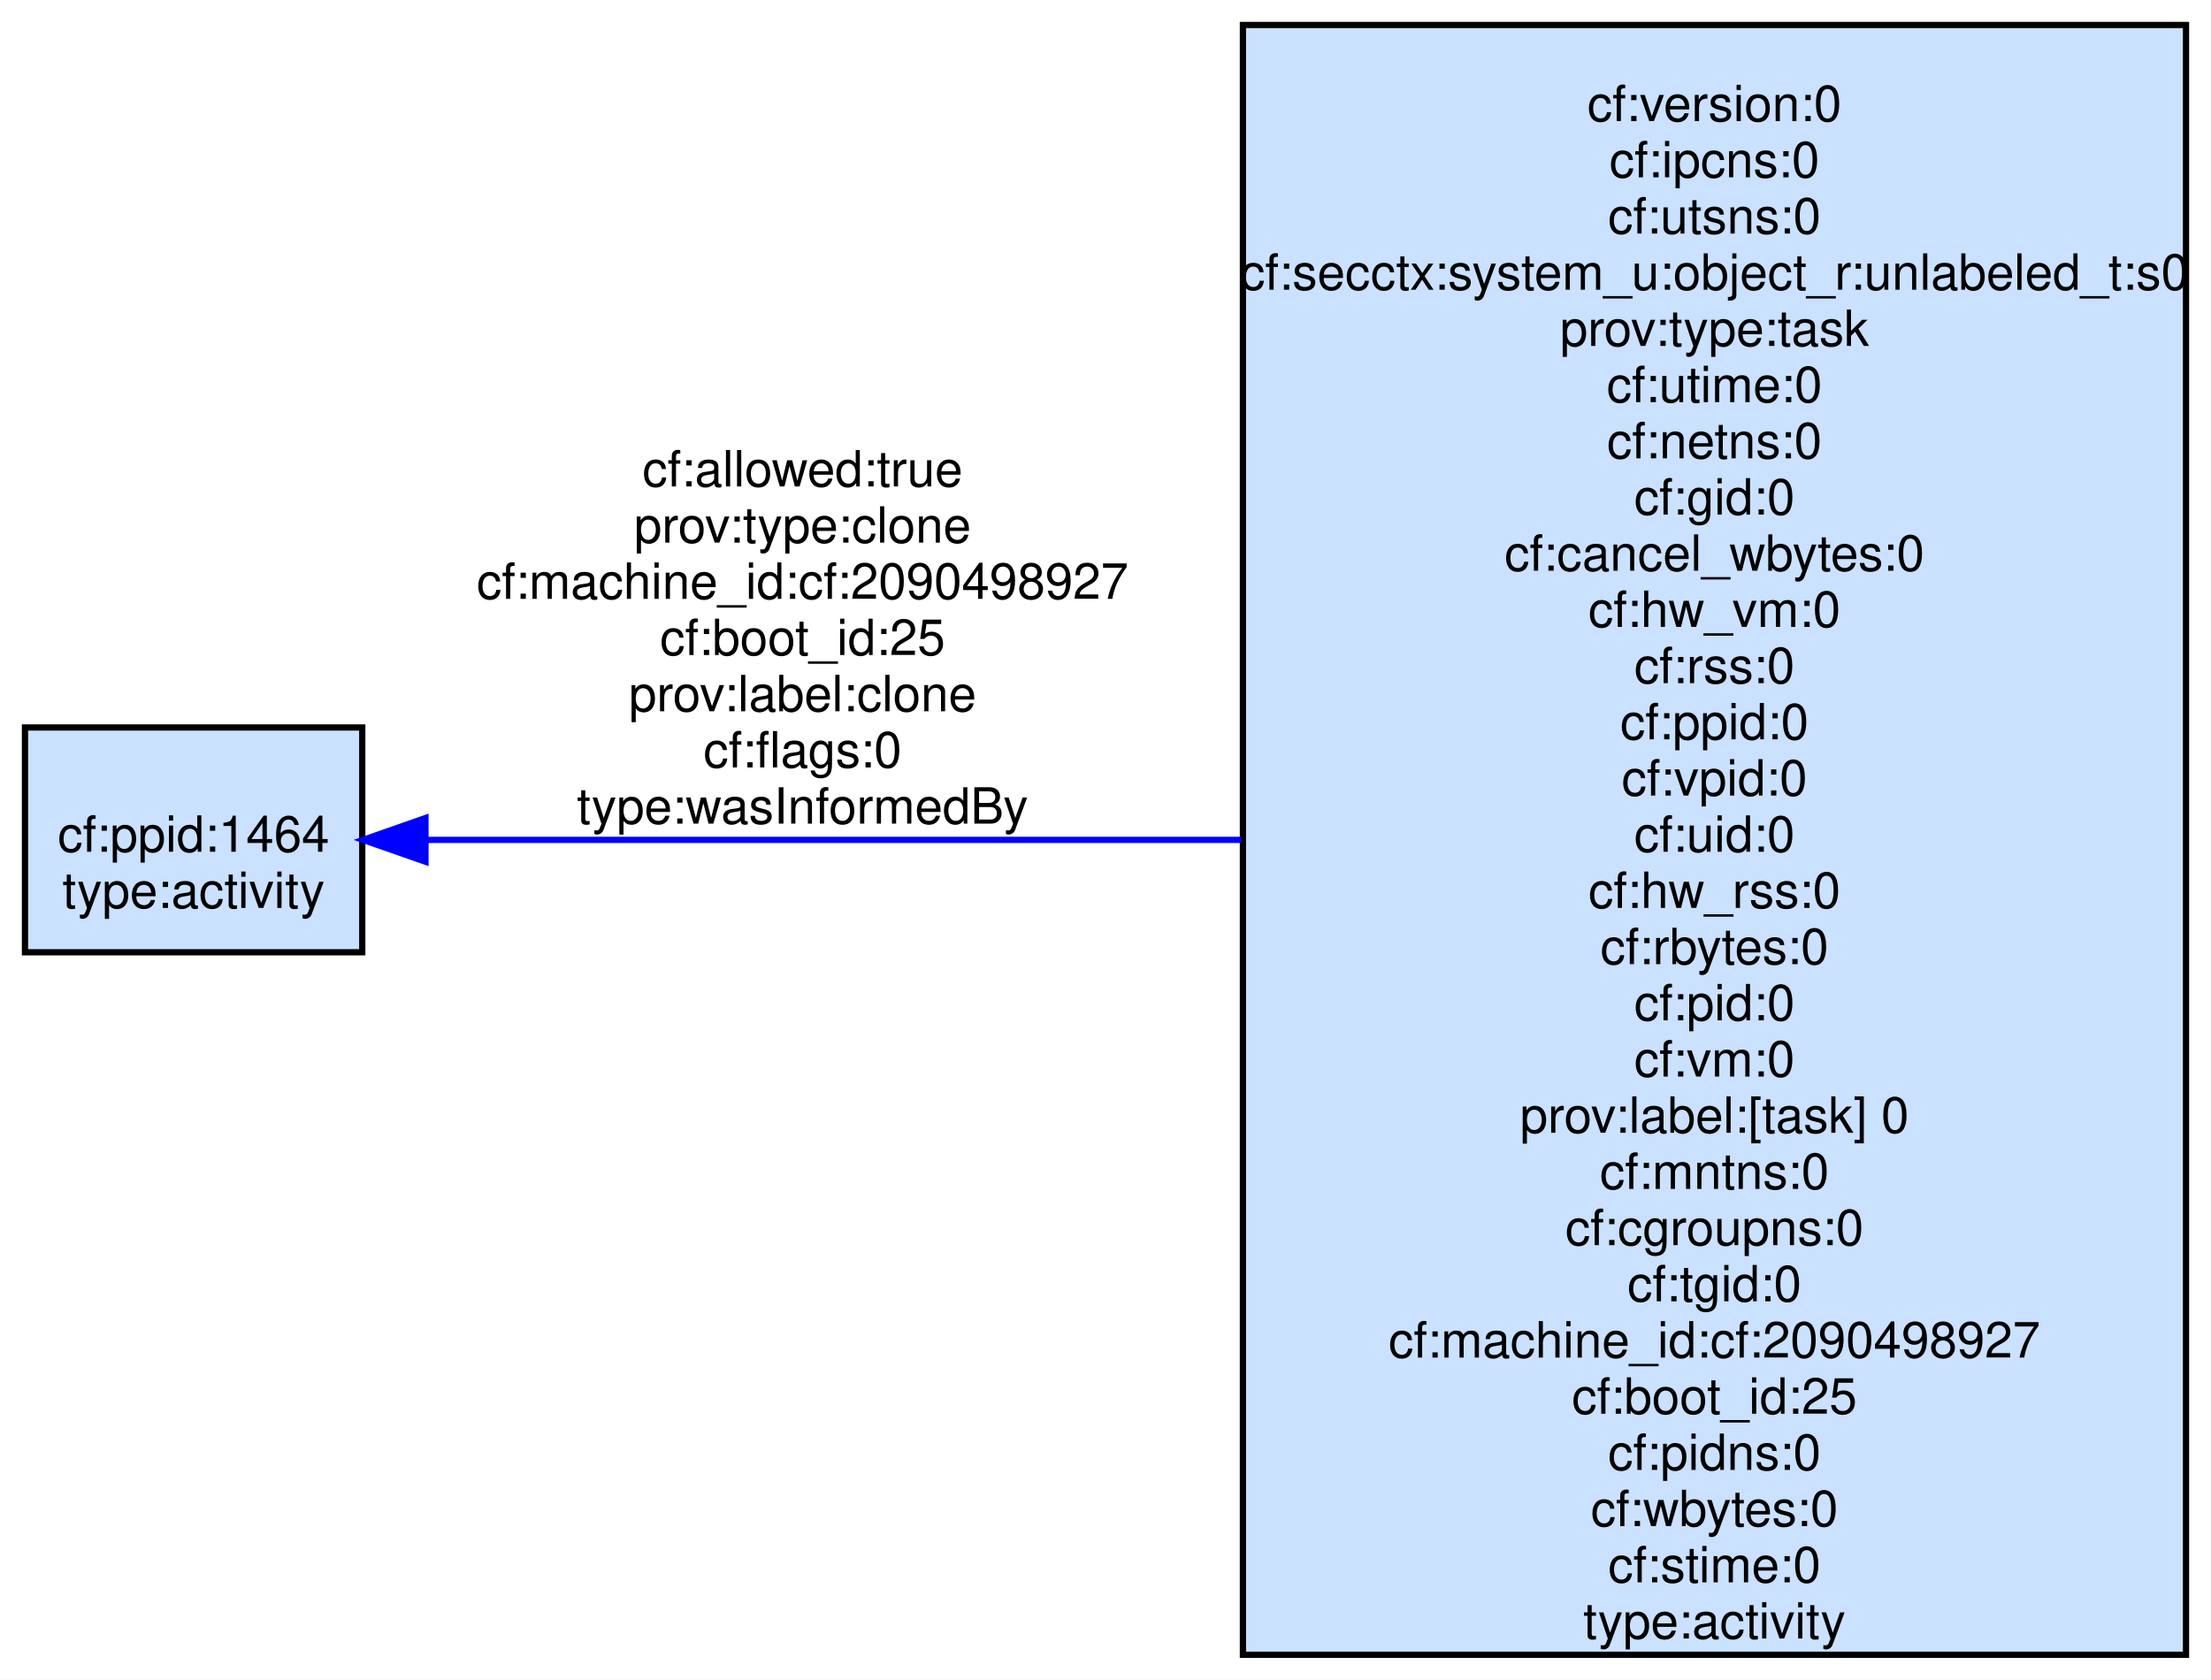
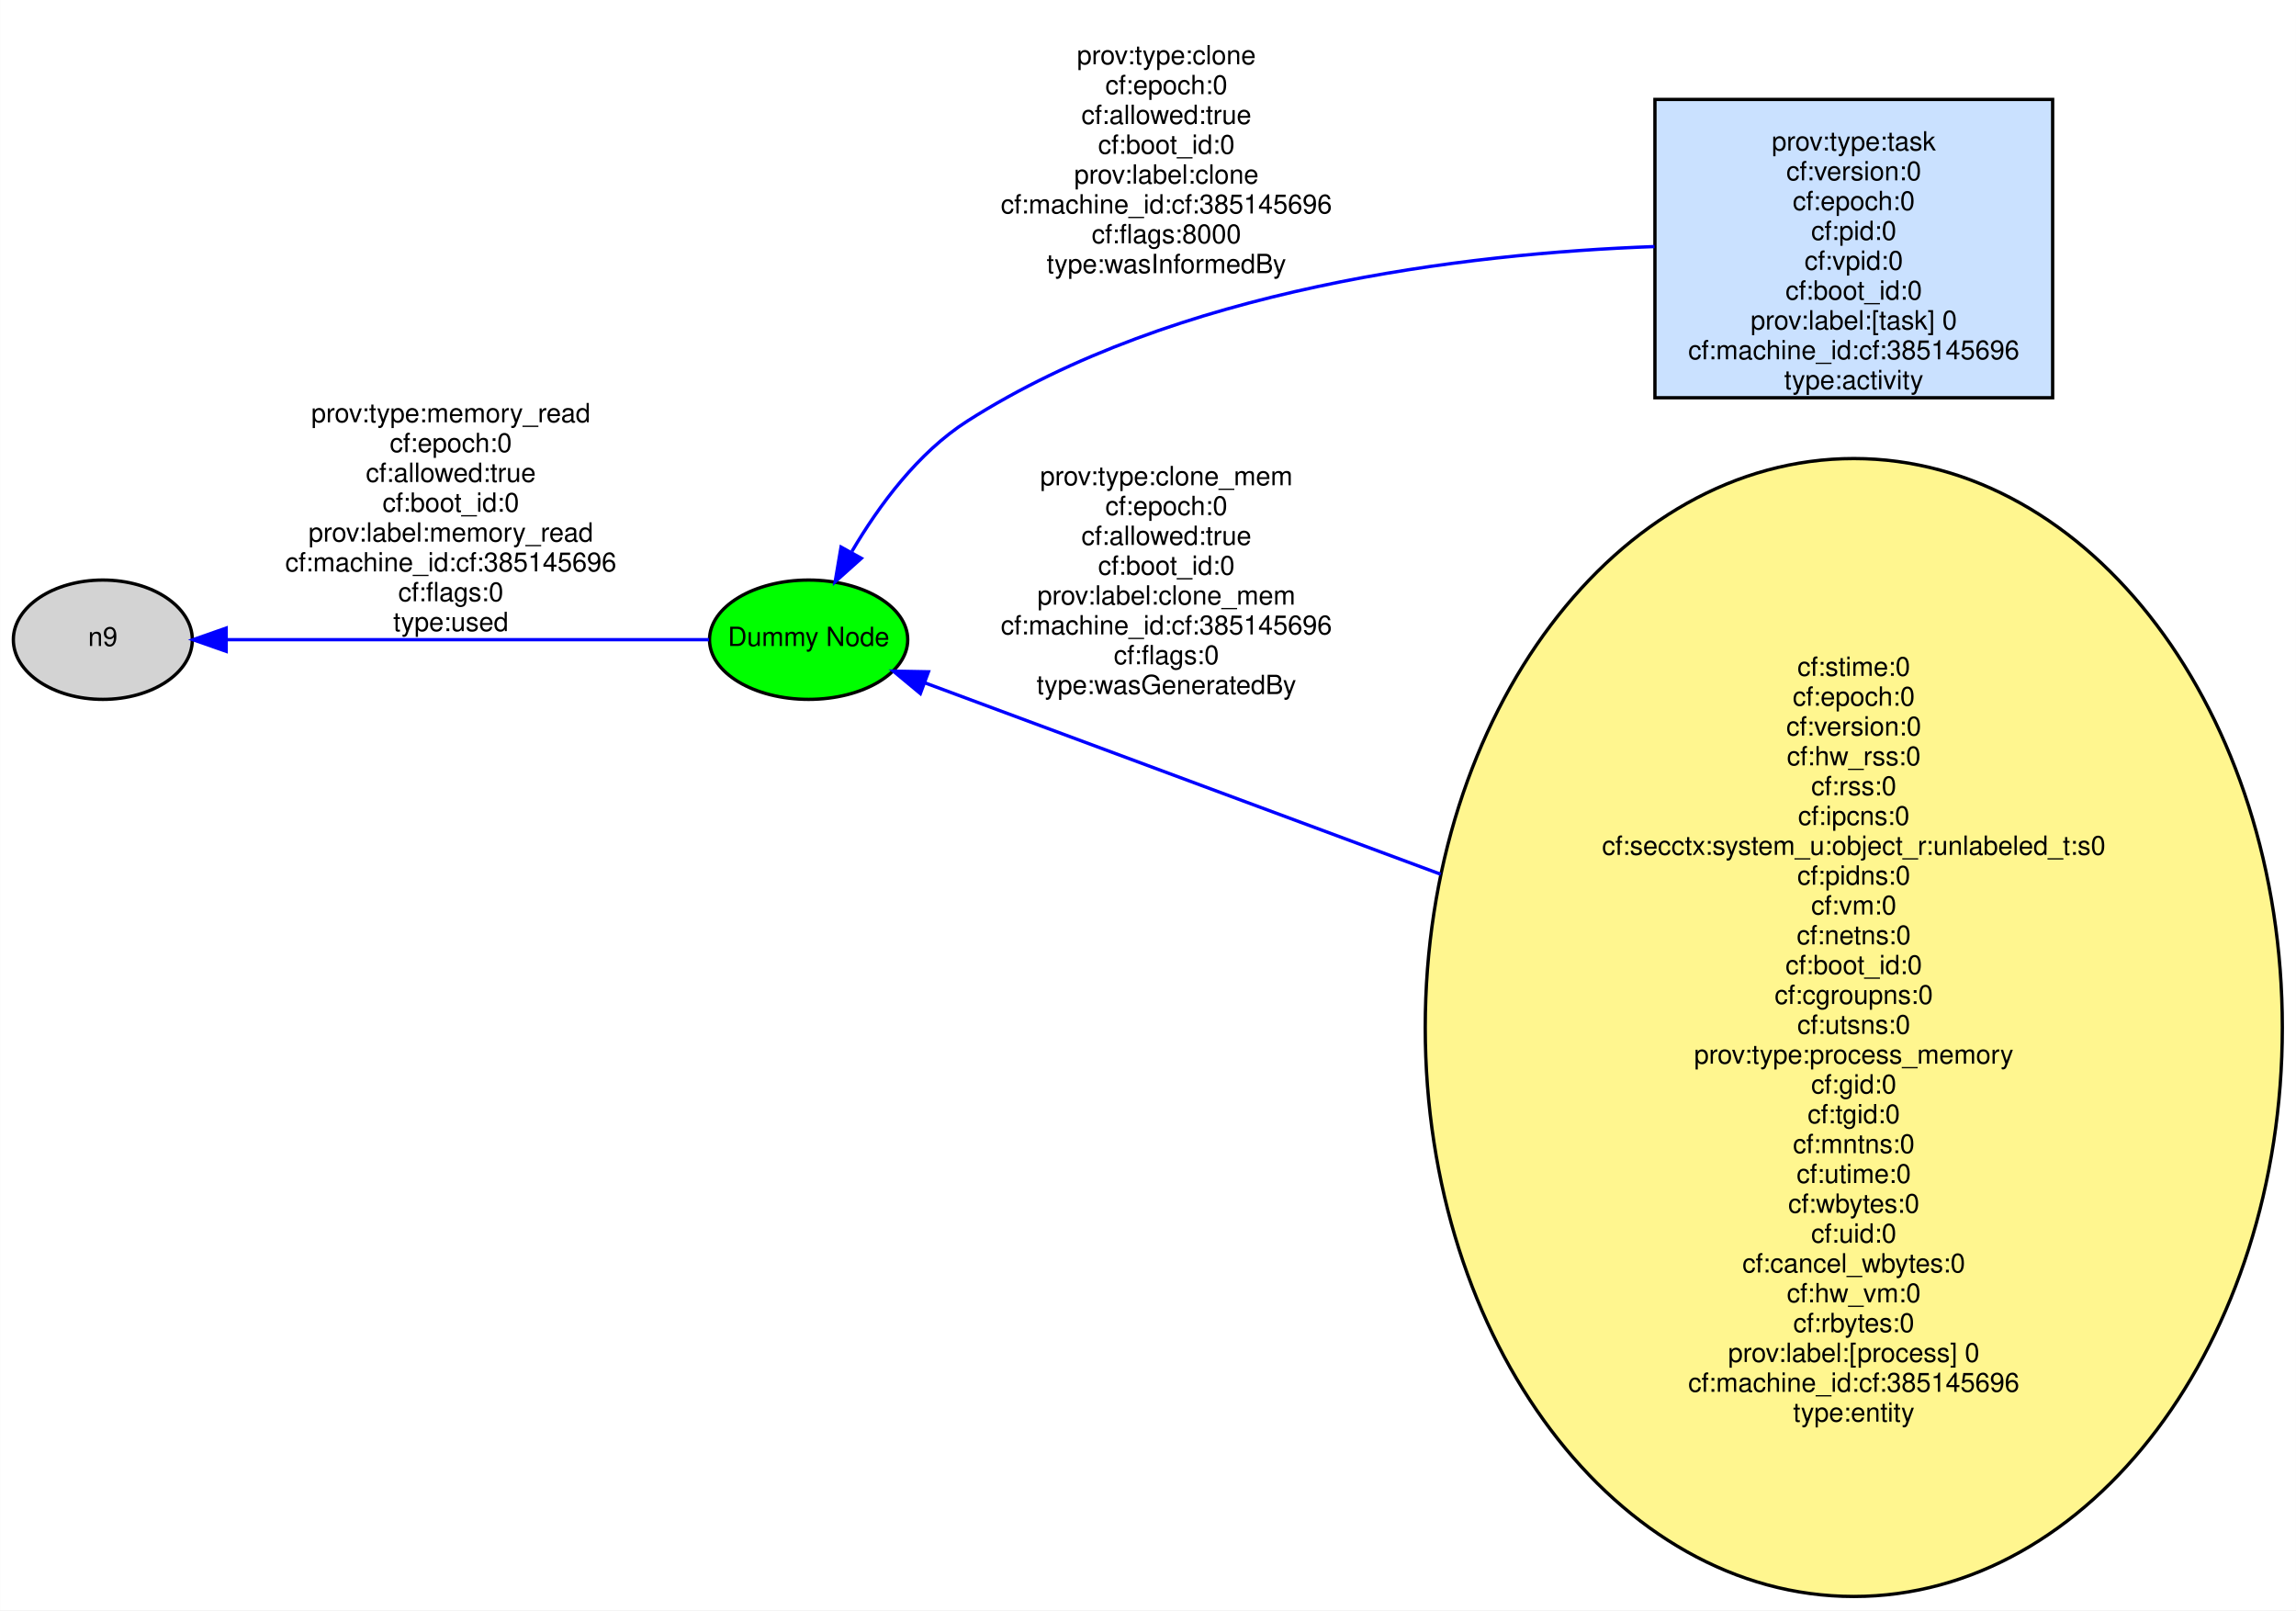
- <svg xmlns="http://www.w3.org/2000/svg" width="354pt" height="269pt" viewBox="0.00 0.00 354.00 269.00">
-   <g id="graph0" class="graph" transform="scale(1 1) rotate(0) translate(4 265)">
-     <polygon fill="#ffffff" stroke="transparent" points="-4,4 -4,-265 350,-265 350,4 -4,4" />
+ <svg xmlns="http://www.w3.org/2000/svg" width="693pt" height="486pt" viewBox="0.00 0.00 692.70 485.83">
+   <g id="graph0" class="graph" transform="scale(1 1) rotate(0) translate(4 481.8269)">
+     <polygon fill="#ffffff" stroke="transparent" points="-4,4 -4,-481.827 688.703,-481.827 688.703,4 -4,4" />
    <g id="node1" class="node">
-       <polygon fill="#cae1ff" stroke="#000000" points="54,-148.5 0,-148.5 0,-112.5 54,-112.5 54,-148.5" />
-       <text text-anchor="middle" x="27" y="-128.6" font-family="Helvetica,sans-Serif" font-size="8.00" fill="#000000">cf:ppid:1464</text>
-       <text text-anchor="middle" x="27" y="-119.6" font-family="Helvetica,sans-Serif" font-size="8.00" fill="#000000">type:activity</text>
+       <polygon fill="#cae1ff" stroke="#000000" points="615.303,-451.827 495.303,-451.827 495.303,-361.827 615.303,-361.827 615.303,-451.827" />
+       <text text-anchor="middle" x="555.303" y="-436.427" font-family="Helvetica,sans-Serif" font-size="8.00" fill="#000000">prov:type:task</text>
+       <text text-anchor="middle" x="555.303" y="-427.427" font-family="Helvetica,sans-Serif" font-size="8.00" fill="#000000">cf:version:0</text>
+       <text text-anchor="middle" x="555.303" y="-418.427" font-family="Helvetica,sans-Serif" font-size="8.00" fill="#000000">cf:epoch:0</text>
+       <text text-anchor="middle" x="555.303" y="-409.427" font-family="Helvetica,sans-Serif" font-size="8.00" fill="#000000">cf:pid:0</text>
+       <text text-anchor="middle" x="555.303" y="-400.427" font-family="Helvetica,sans-Serif" font-size="8.00" fill="#000000">cf:vpid:0</text>
+       <text text-anchor="middle" x="555.303" y="-391.427" font-family="Helvetica,sans-Serif" font-size="8.00" fill="#000000">cf:boot_id:0</text>
+       <text text-anchor="middle" x="555.303" y="-382.427" font-family="Helvetica,sans-Serif" font-size="8.00" fill="#000000">prov:label:[task] 0</text>
+       <text text-anchor="middle" x="555.303" y="-373.427" font-family="Helvetica,sans-Serif" font-size="8.00" fill="#000000">cf:machine_id:cf:385145696</text>
+       <text text-anchor="middle" x="555.303" y="-364.427" font-family="Helvetica,sans-Serif" font-size="8.00" fill="#000000">type:activity</text>
+     </g>
+     <g id="node3" class="node">
+       <ellipse fill="#00ff00" stroke="#000000" cx="239.951" cy="-288.827" rx="29.902" ry="18" />
+       <text text-anchor="middle" x="239.951" y="-286.927" font-family="Helvetica,sans-Serif" font-size="8.00" fill="#000000">Dummy Node</text>
+     </g>
+     <g id="edge3" class="edge">
+       <path fill="none" stroke="#0000ff" d="M495.178,-407.442C437.734,-405.343 350.822,-394.915 287.902,-354.827 272.956,-345.304 261.165,-329.323 253.016,-315.472" />
+       <polygon fill="#0000ff" stroke="#0000ff" points="255.862,-313.387 247.961,-306.329 249.736,-316.774 255.862,-313.387" />
+       <text text-anchor="middle" x="347.902" y="-462.427" font-family="Helvetica,sans-Serif" font-size="8.00" fill="#000000">prov:type:clone</text>
+       <text text-anchor="middle" x="347.902" y="-453.427" font-family="Helvetica,sans-Serif" font-size="8.00" fill="#000000">cf:epoch:0</text>
+       <text text-anchor="middle" x="347.902" y="-444.427" font-family="Helvetica,sans-Serif" font-size="8.00" fill="#000000">cf:allowed:true</text>
+       <text text-anchor="middle" x="347.902" y="-435.427" font-family="Helvetica,sans-Serif" font-size="8.00" fill="#000000">cf:boot_id:0</text>
+       <text text-anchor="middle" x="347.902" y="-426.427" font-family="Helvetica,sans-Serif" font-size="8.00" fill="#000000">prov:label:clone</text>
+       <text text-anchor="middle" x="347.902" y="-417.427" font-family="Helvetica,sans-Serif" font-size="8.00" fill="#000000">cf:machine_id:cf:385145696</text>
+       <text text-anchor="middle" x="347.902" y="-408.427" font-family="Helvetica,sans-Serif" font-size="8.00" fill="#000000">cf:flags:8000</text>
+       <text text-anchor="middle" x="347.902" y="-399.427" font-family="Helvetica,sans-Serif" font-size="8.00" fill="#000000">type:wasInformedBy</text>
    </g>
    <g id="node2" class="node">
-       <polygon fill="#cae1ff" stroke="#000000" points="346,-261 195,-261 195,0 346,0 346,-261" />
-       <text text-anchor="middle" x="270.5" y="-245.6" font-family="Helvetica,sans-Serif" font-size="8.00" fill="#000000">cf:version:0</text>
-       <text text-anchor="middle" x="270.5" y="-236.6" font-family="Helvetica,sans-Serif" font-size="8.00" fill="#000000">cf:ipcns:0</text>
-       <text text-anchor="middle" x="270.5" y="-227.6" font-family="Helvetica,sans-Serif" font-size="8.00" fill="#000000">cf:utsns:0</text>
-       <text text-anchor="middle" x="270.5" y="-218.6" font-family="Helvetica,sans-Serif" font-size="8.00" fill="#000000">cf:secctx:system_u:object_r:unlabeled_t:s0</text>
-       <text text-anchor="middle" x="270.5" y="-209.6" font-family="Helvetica,sans-Serif" font-size="8.00" fill="#000000">prov:type:task</text>
-       <text text-anchor="middle" x="270.5" y="-200.6" font-family="Helvetica,sans-Serif" font-size="8.00" fill="#000000">cf:utime:0</text>
-       <text text-anchor="middle" x="270.5" y="-191.6" font-family="Helvetica,sans-Serif" font-size="8.00" fill="#000000">cf:netns:0</text>
-       <text text-anchor="middle" x="270.5" y="-182.6" font-family="Helvetica,sans-Serif" font-size="8.00" fill="#000000">cf:gid:0</text>
-       <text text-anchor="middle" x="270.5" y="-173.6" font-family="Helvetica,sans-Serif" font-size="8.00" fill="#000000">cf:cancel_wbytes:0</text>
-       <text text-anchor="middle" x="270.5" y="-164.6" font-family="Helvetica,sans-Serif" font-size="8.00" fill="#000000">cf:hw_vm:0</text>
-       <text text-anchor="middle" x="270.5" y="-155.6" font-family="Helvetica,sans-Serif" font-size="8.00" fill="#000000">cf:rss:0</text>
-       <text text-anchor="middle" x="270.5" y="-146.6" font-family="Helvetica,sans-Serif" font-size="8.00" fill="#000000">cf:ppid:0</text>
-       <text text-anchor="middle" x="270.5" y="-137.6" font-family="Helvetica,sans-Serif" font-size="8.00" fill="#000000">cf:vpid:0</text>
-       <text text-anchor="middle" x="270.5" y="-128.6" font-family="Helvetica,sans-Serif" font-size="8.00" fill="#000000">cf:uid:0</text>
-       <text text-anchor="middle" x="270.5" y="-119.6" font-family="Helvetica,sans-Serif" font-size="8.00" fill="#000000">cf:hw_rss:0</text>
-       <text text-anchor="middle" x="270.5" y="-110.6" font-family="Helvetica,sans-Serif" font-size="8.00" fill="#000000">cf:rbytes:0</text>
-       <text text-anchor="middle" x="270.5" y="-101.6" font-family="Helvetica,sans-Serif" font-size="8.00" fill="#000000">cf:pid:0</text>
-       <text text-anchor="middle" x="270.5" y="-92.6" font-family="Helvetica,sans-Serif" font-size="8.00" fill="#000000">cf:vm:0</text>
-       <text text-anchor="middle" x="270.5" y="-83.6" font-family="Helvetica,sans-Serif" font-size="8.00" fill="#000000">prov:label:[task] 0</text>
-       <text text-anchor="middle" x="270.5" y="-74.6" font-family="Helvetica,sans-Serif" font-size="8.00" fill="#000000">cf:mntns:0</text>
-       <text text-anchor="middle" x="270.5" y="-65.6" font-family="Helvetica,sans-Serif" font-size="8.00" fill="#000000">cf:cgroupns:0</text>
-       <text text-anchor="middle" x="270.5" y="-56.6" font-family="Helvetica,sans-Serif" font-size="8.00" fill="#000000">cf:tgid:0</text>
-       <text text-anchor="middle" x="270.5" y="-47.6" font-family="Helvetica,sans-Serif" font-size="8.00" fill="#000000">cf:machine_id:cf:2090498927</text>
-       <text text-anchor="middle" x="270.5" y="-38.6" font-family="Helvetica,sans-Serif" font-size="8.00" fill="#000000">cf:boot_id:25</text>
-       <text text-anchor="middle" x="270.5" y="-29.6" font-family="Helvetica,sans-Serif" font-size="8.00" fill="#000000">cf:pidns:0</text>
-       <text text-anchor="middle" x="270.5" y="-20.6" font-family="Helvetica,sans-Serif" font-size="8.00" fill="#000000">cf:wbytes:0</text>
-       <text text-anchor="middle" x="270.5" y="-11.6" font-family="Helvetica,sans-Serif" font-size="8.00" fill="#000000">cf:stime:0</text>
-       <text text-anchor="middle" x="270.5" y="-2.6" font-family="Helvetica,sans-Serif" font-size="8.00" fill="#000000">type:activity</text>
+       <ellipse fill="#fff68f" stroke="#000000" cx="555.303" cy="-171.827" rx="129.301" ry="171.654" />
+       <text text-anchor="middle" x="555.303" y="-277.927" font-family="Helvetica,sans-Serif" font-size="8.00" fill="#000000">cf:stime:0</text>
+       <text text-anchor="middle" x="555.303" y="-268.927" font-family="Helvetica,sans-Serif" font-size="8.00" fill="#000000">cf:epoch:0</text>
+       <text text-anchor="middle" x="555.303" y="-259.927" font-family="Helvetica,sans-Serif" font-size="8.00" fill="#000000">cf:version:0</text>
+       <text text-anchor="middle" x="555.303" y="-250.927" font-family="Helvetica,sans-Serif" font-size="8.00" fill="#000000">cf:hw_rss:0</text>
+       <text text-anchor="middle" x="555.303" y="-241.927" font-family="Helvetica,sans-Serif" font-size="8.00" fill="#000000">cf:rss:0</text>
+       <text text-anchor="middle" x="555.303" y="-232.927" font-family="Helvetica,sans-Serif" font-size="8.00" fill="#000000">cf:ipcns:0</text>
+       <text text-anchor="middle" x="555.303" y="-223.927" font-family="Helvetica,sans-Serif" font-size="8.00" fill="#000000">cf:secctx:system_u:object_r:unlabeled_t:s0</text>
+       <text text-anchor="middle" x="555.303" y="-214.927" font-family="Helvetica,sans-Serif" font-size="8.00" fill="#000000">cf:pidns:0</text>
+       <text text-anchor="middle" x="555.303" y="-205.927" font-family="Helvetica,sans-Serif" font-size="8.00" fill="#000000">cf:vm:0</text>
+       <text text-anchor="middle" x="555.303" y="-196.927" font-family="Helvetica,sans-Serif" font-size="8.00" fill="#000000">cf:netns:0</text>
+       <text text-anchor="middle" x="555.303" y="-187.927" font-family="Helvetica,sans-Serif" font-size="8.00" fill="#000000">cf:boot_id:0</text>
+       <text text-anchor="middle" x="555.303" y="-178.927" font-family="Helvetica,sans-Serif" font-size="8.00" fill="#000000">cf:cgroupns:0</text>
+       <text text-anchor="middle" x="555.303" y="-169.927" font-family="Helvetica,sans-Serif" font-size="8.00" fill="#000000">cf:utsns:0</text>
+       <text text-anchor="middle" x="555.303" y="-160.927" font-family="Helvetica,sans-Serif" font-size="8.00" fill="#000000">prov:type:process_memory</text>
+       <text text-anchor="middle" x="555.303" y="-151.927" font-family="Helvetica,sans-Serif" font-size="8.00" fill="#000000">cf:gid:0</text>
+       <text text-anchor="middle" x="555.303" y="-142.927" font-family="Helvetica,sans-Serif" font-size="8.00" fill="#000000">cf:tgid:0</text>
+       <text text-anchor="middle" x="555.303" y="-133.927" font-family="Helvetica,sans-Serif" font-size="8.00" fill="#000000">cf:mntns:0</text>
+       <text text-anchor="middle" x="555.303" y="-124.927" font-family="Helvetica,sans-Serif" font-size="8.00" fill="#000000">cf:utime:0</text>
+       <text text-anchor="middle" x="555.303" y="-115.927" font-family="Helvetica,sans-Serif" font-size="8.00" fill="#000000">cf:wbytes:0</text>
+       <text text-anchor="middle" x="555.303" y="-106.927" font-family="Helvetica,sans-Serif" font-size="8.00" fill="#000000">cf:uid:0</text>
+       <text text-anchor="middle" x="555.303" y="-97.927" font-family="Helvetica,sans-Serif" font-size="8.00" fill="#000000">cf:cancel_wbytes:0</text>
+       <text text-anchor="middle" x="555.303" y="-88.927" font-family="Helvetica,sans-Serif" font-size="8.00" fill="#000000">cf:hw_vm:0</text>
+       <text text-anchor="middle" x="555.303" y="-79.927" font-family="Helvetica,sans-Serif" font-size="8.00" fill="#000000">cf:rbytes:0</text>
+       <text text-anchor="middle" x="555.303" y="-70.927" font-family="Helvetica,sans-Serif" font-size="8.00" fill="#000000">prov:label:[process] 0</text>
+       <text text-anchor="middle" x="555.303" y="-61.927" font-family="Helvetica,sans-Serif" font-size="8.00" fill="#000000">cf:machine_id:cf:385145696</text>
+       <text text-anchor="middle" x="555.303" y="-52.927" font-family="Helvetica,sans-Serif" font-size="8.00" fill="#000000">type:entity</text>
+     </g>
+     <g id="edge2" class="edge">
+       <path fill="none" stroke="#0000ff" d="M430.667,-218.068C374.564,-238.884 312.617,-261.867 274.993,-275.826" />
+       <polygon fill="#0000ff" stroke="#0000ff" points="273.669,-272.584 265.511,-279.344 276.104,-279.147 273.669,-272.584" />
+       <text text-anchor="middle" x="347.902" y="-335.427" font-family="Helvetica,sans-Serif" font-size="8.00" fill="#000000">prov:type:clone_mem</text>
+       <text text-anchor="middle" x="347.902" y="-326.427" font-family="Helvetica,sans-Serif" font-size="8.00" fill="#000000">cf:epoch:0</text>
+       <text text-anchor="middle" x="347.902" y="-317.427" font-family="Helvetica,sans-Serif" font-size="8.00" fill="#000000">cf:allowed:true</text>
+       <text text-anchor="middle" x="347.902" y="-308.427" font-family="Helvetica,sans-Serif" font-size="8.00" fill="#000000">cf:boot_id:0</text>
+       <text text-anchor="middle" x="347.902" y="-299.427" font-family="Helvetica,sans-Serif" font-size="8.00" fill="#000000">prov:label:clone_mem</text>
+       <text text-anchor="middle" x="347.902" y="-290.427" font-family="Helvetica,sans-Serif" font-size="8.00" fill="#000000">cf:machine_id:cf:385145696</text>
+       <text text-anchor="middle" x="347.902" y="-281.427" font-family="Helvetica,sans-Serif" font-size="8.00" fill="#000000">cf:flags:0</text>
+       <text text-anchor="middle" x="347.902" y="-272.427" font-family="Helvetica,sans-Serif" font-size="8.00" fill="#000000">type:wasGeneratedBy</text>
+     </g>
+     <g id="node4" class="node">
+       <ellipse fill="#d3d3d3" stroke="#000000" cx="27" cy="-288.827" rx="27" ry="18" />
+       <text text-anchor="middle" x="27" y="-286.927" font-family="Helvetica,sans-Serif" font-size="8.00" fill="#000000">n9</text>
    </g>
    <g id="edge1" class="edge">
-       <path fill="none" stroke="#0000ff" d="M194.79,-130.5C151.393,-130.5 98.844,-130.5 64.252,-130.5" />
-       <polygon fill="#0000ff" stroke="#0000ff" points="64.123,-127 54.123,-130.5 64.123,-134 64.123,-127" />
-       <text text-anchor="middle" x="124.5" y="-187.1" font-family="Helvetica,sans-Serif" font-size="8.00" fill="#000000">cf:allowed:true</text>
-       <text text-anchor="middle" x="124.5" y="-178.1" font-family="Helvetica,sans-Serif" font-size="8.00" fill="#000000">prov:type:clone</text>
-       <text text-anchor="middle" x="124.5" y="-169.1" font-family="Helvetica,sans-Serif" font-size="8.00" fill="#000000">cf:machine_id:cf:2090498927</text>
-       <text text-anchor="middle" x="124.5" y="-160.1" font-family="Helvetica,sans-Serif" font-size="8.00" fill="#000000">cf:boot_id:25</text>
-       <text text-anchor="middle" x="124.5" y="-151.1" font-family="Helvetica,sans-Serif" font-size="8.00" fill="#000000">prov:label:clone</text>
-       <text text-anchor="middle" x="124.5" y="-142.1" font-family="Helvetica,sans-Serif" font-size="8.00" fill="#000000">cf:flags:0</text>
-       <text text-anchor="middle" x="124.5" y="-133.1" font-family="Helvetica,sans-Serif" font-size="8.00" fill="#000000">type:wasInformedBy</text>
+       <path fill="none" stroke="#0000ff" d="M209.892,-288.827C171.713,-288.827 105.828,-288.827 64.429,-288.827" />
+       <polygon fill="#0000ff" stroke="#0000ff" points="64.209,-285.327 54.209,-288.827 64.209,-292.327 64.209,-285.327" />
+       <text text-anchor="middle" x="132" y="-354.427" font-family="Helvetica,sans-Serif" font-size="8.00" fill="#000000">prov:type:memory_read</text>
+       <text text-anchor="middle" x="132" y="-345.427" font-family="Helvetica,sans-Serif" font-size="8.00" fill="#000000">cf:epoch:0</text>
+       <text text-anchor="middle" x="132" y="-336.427" font-family="Helvetica,sans-Serif" font-size="8.00" fill="#000000">cf:allowed:true</text>
+       <text text-anchor="middle" x="132" y="-327.427" font-family="Helvetica,sans-Serif" font-size="8.00" fill="#000000">cf:boot_id:0</text>
+       <text text-anchor="middle" x="132" y="-318.427" font-family="Helvetica,sans-Serif" font-size="8.00" fill="#000000">prov:label:memory_read</text>
+       <text text-anchor="middle" x="132" y="-309.427" font-family="Helvetica,sans-Serif" font-size="8.00" fill="#000000">cf:machine_id:cf:385145696</text>
+       <text text-anchor="middle" x="132" y="-300.427" font-family="Helvetica,sans-Serif" font-size="8.00" fill="#000000">cf:flags:0</text>
+       <text text-anchor="middle" x="132" y="-291.427" font-family="Helvetica,sans-Serif" font-size="8.00" fill="#000000">type:used</text>
    </g>
  </g>
</svg>
